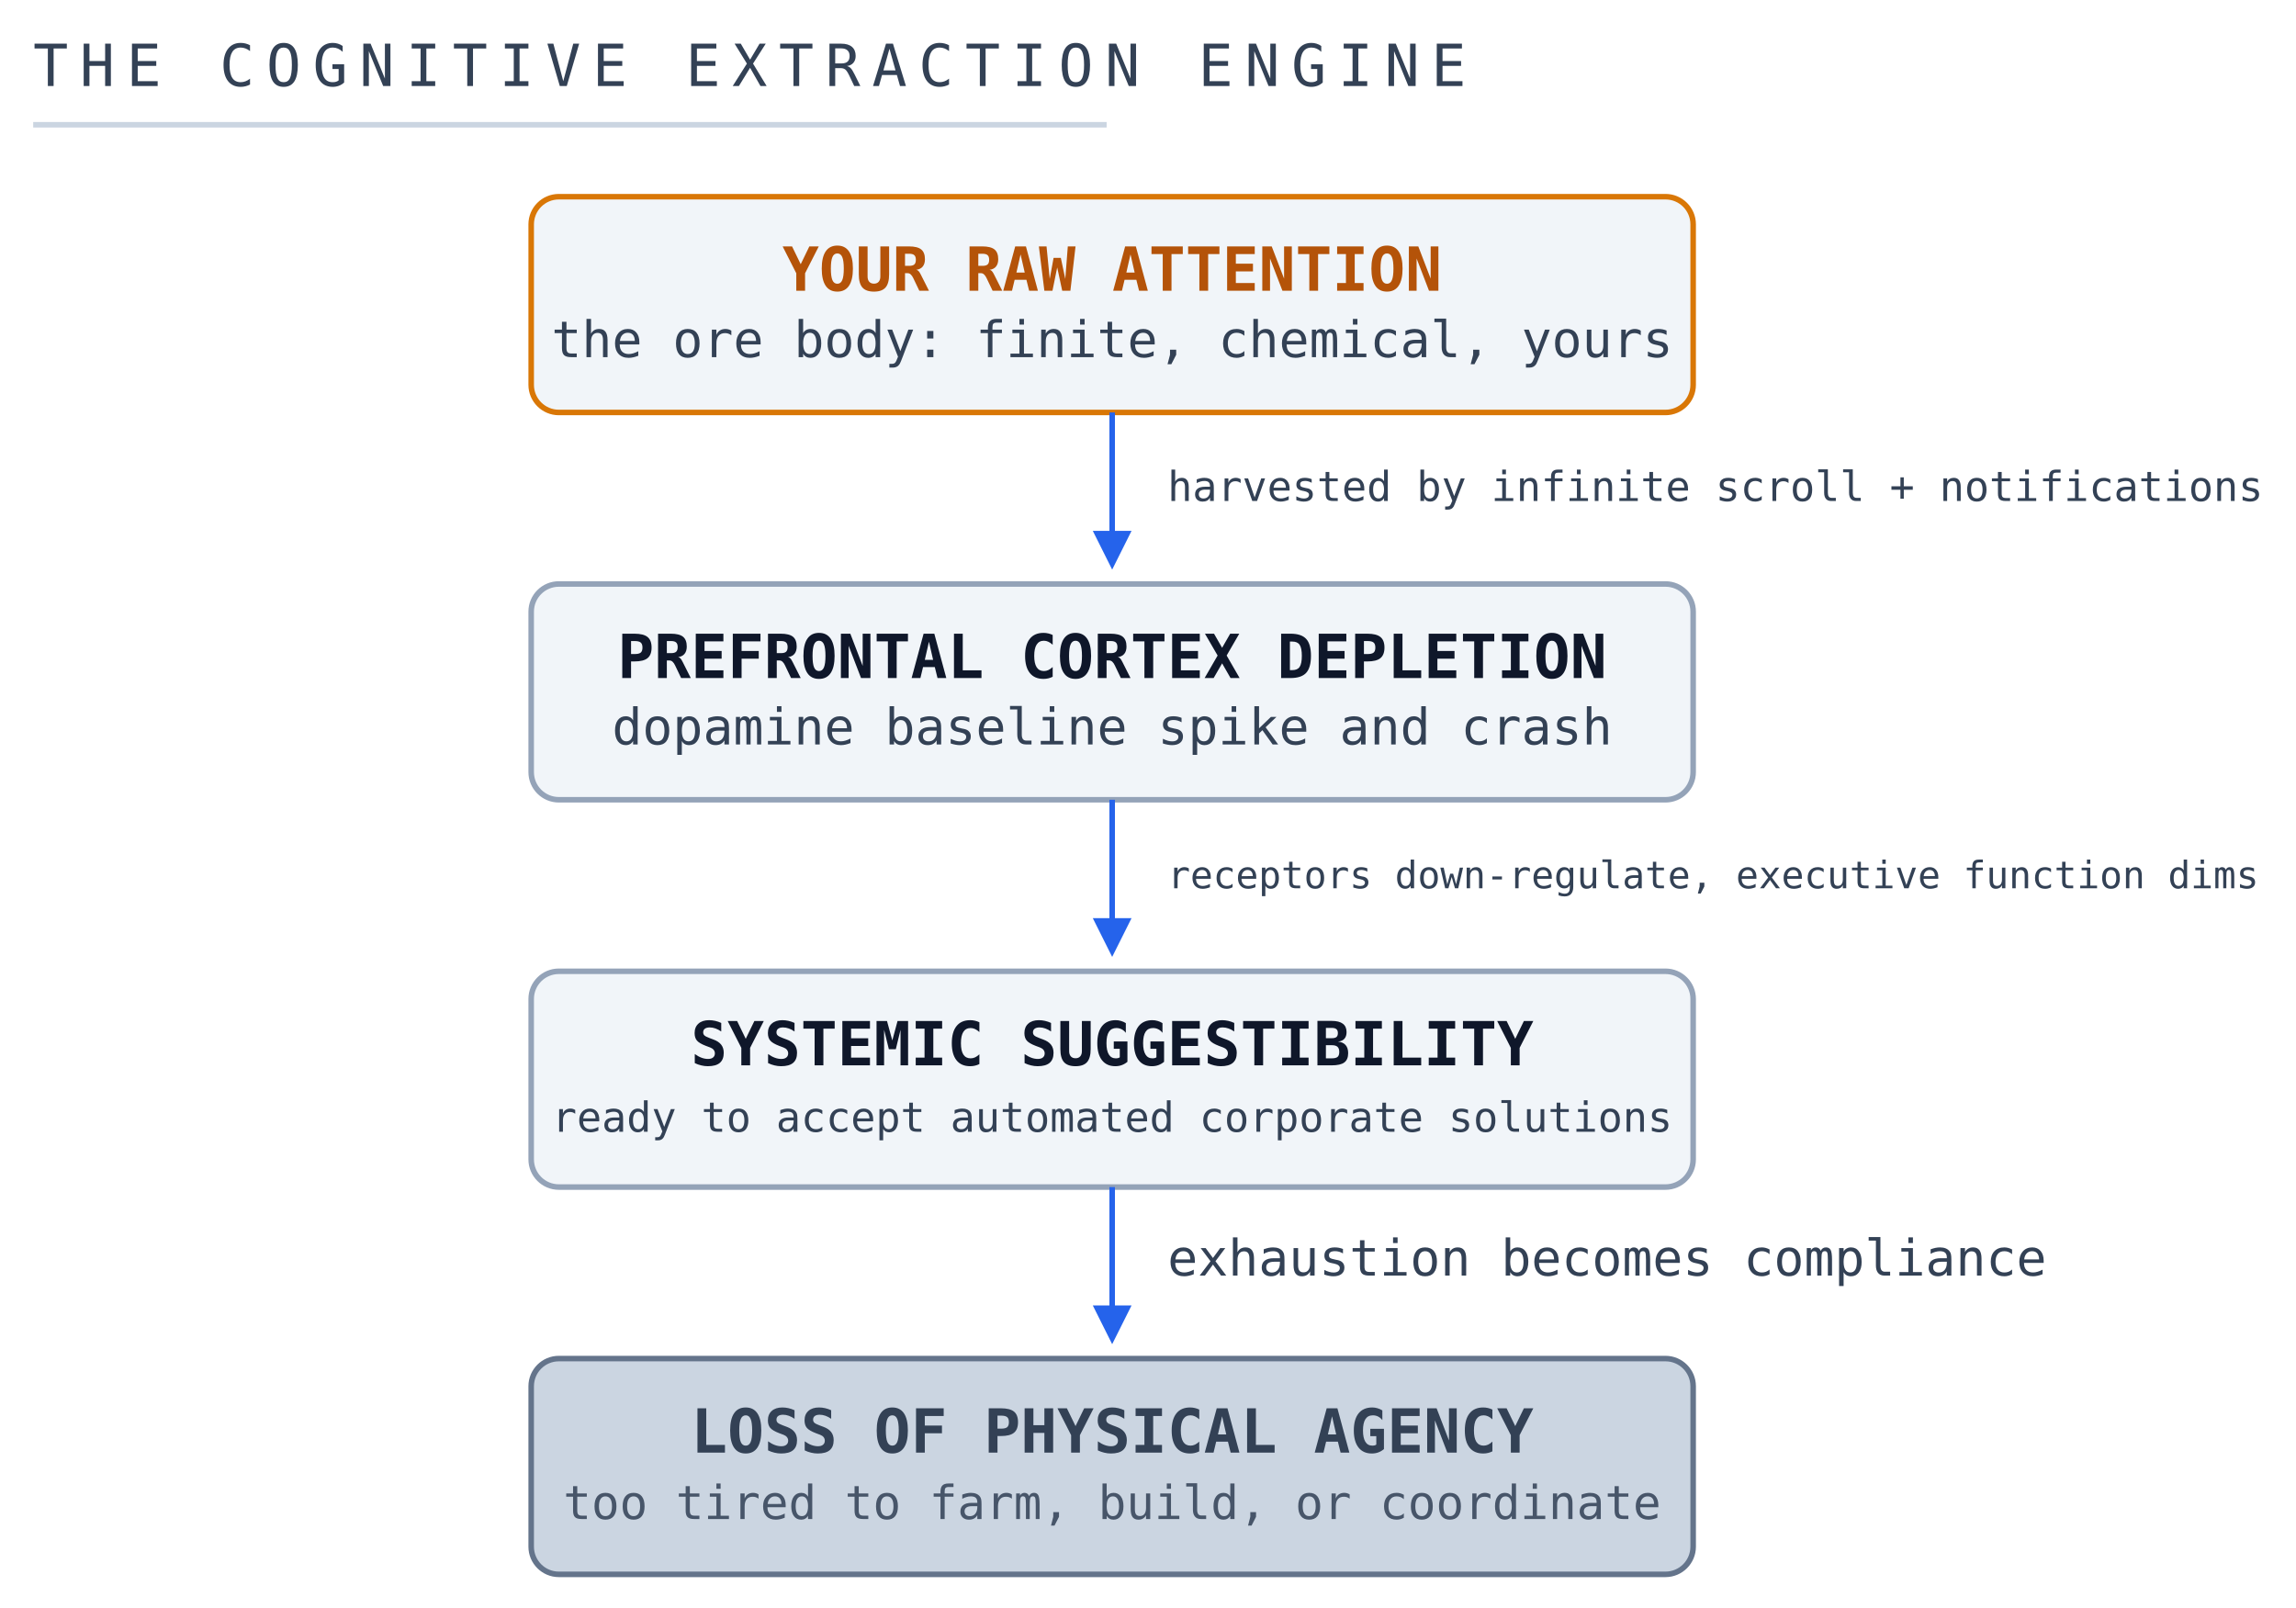
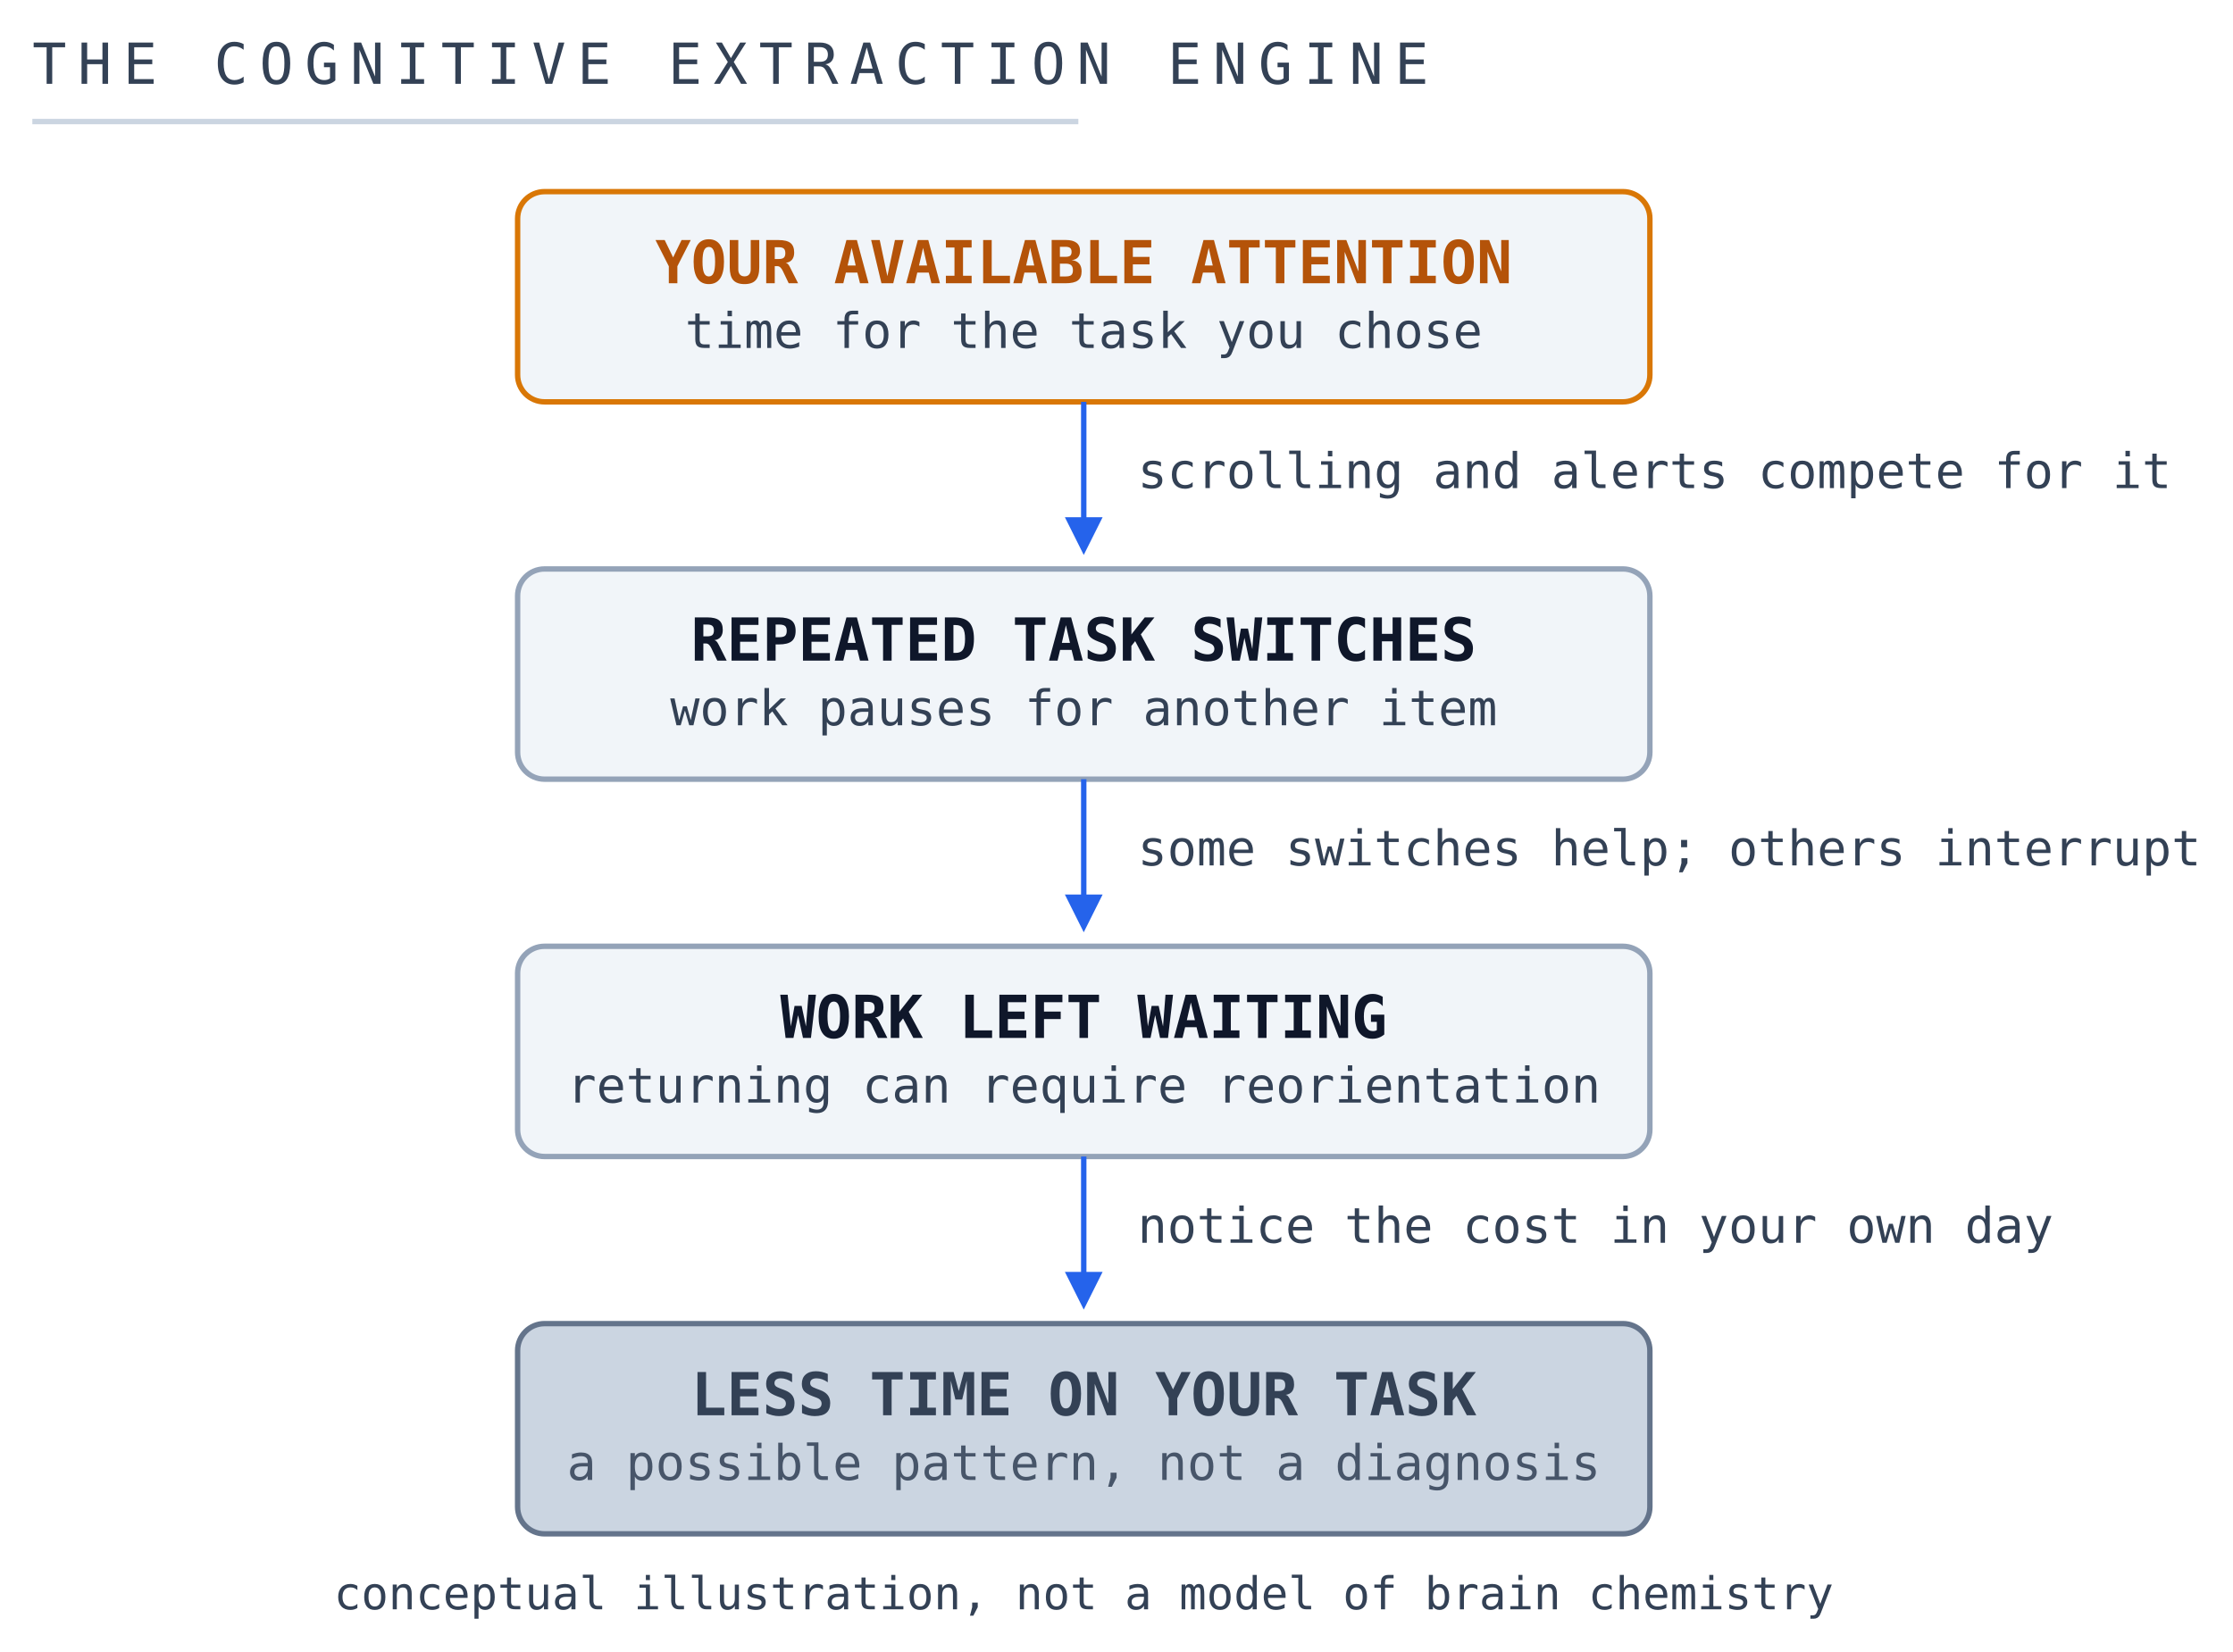
- <svg xmlns="http://www.w3.org/2000/svg" viewBox="28 20.9 829.9 581.1" font-family="'JetBrains Mono','SFMono-Regular',Menlo,Consolas,monospace">
+ <svg xmlns="http://www.w3.org/2000/svg" viewBox="28 20.9 828.3 612.9" font-family="'JetBrains Mono','SFMono-Regular',Menlo,Consolas,monospace">
  <defs>
    <marker id="ab" viewBox="0 0 10 10" refX="8" refY="5" markerWidth="7" markerHeight="7" orient="auto-start-reverse">
      <path d="M0,0L10,5L0,10z" fill="#2563eb" />
    </marker>
  </defs>
  <text x="40" y="52" font-size="21" letter-spacing="4.2" fill="#334155">THE COGNITIVE EXTRACTION ENGINE</text>
  <line x1="40" y1="66" x2="428" y2="66" stroke="#cbd5e1" stroke-width="2" />
  <rect x="220" y="92" width="420" height="78" rx="10" fill="#f1f5f9" stroke="#d97706" stroke-width="2" />
-   <text x="430" y="126" font-size="22" font-weight="600" fill="#b45309" text-anchor="middle">YOUR RAW ATTENTION</text>
-   <text x="430" y="150" font-size="18.2" fill="#334155" text-anchor="middle">the ore body: finite, chemical, yours</text>
+   <text x="430" y="126" font-size="22" font-weight="600" fill="#b45309" text-anchor="middle">YOUR AVAILABLE ATTENTION</text>
+   <text x="430" y="150" font-size="18.2" fill="#334155" text-anchor="middle">time for the task you chose</text>
  <line x1="430" y1="170" x2="430" y2="224" stroke="#2563eb" stroke-width="2" marker-end="url(#ab)" />
-   <text x="450" y="202" font-size="14.95" fill="#334155">harvested by infinite scroll + notifications</text>
+   <text x="450" y="202" font-size="18.2" fill="#334155">scrolling and alerts compete for it</text>
  <rect x="220" y="232" width="420" height="78" rx="10" fill="#f1f5f9" stroke="#94a3b8" stroke-width="2" />
-   <text x="430" y="266" font-size="22" font-weight="600" fill="#0f172a" text-anchor="middle">PREFRONTAL CORTEX DEPLETION</text>
-   <text x="430" y="290" font-size="18.2" fill="#334155" text-anchor="middle">dopamine baseline spike and crash</text>
+   <text x="430" y="266" font-size="22" font-weight="600" fill="#0f172a" text-anchor="middle">REPEATED TASK SWITCHES</text>
+   <text x="430" y="290" font-size="18.2" fill="#334155" text-anchor="middle">work pauses for another item</text>
  <line x1="430" y1="310" x2="430" y2="364" stroke="#2563eb" stroke-width="2" marker-end="url(#ab)" />
-   <text x="450" y="342" font-size="13.65" fill="#334155">receptors down-regulate, executive function dims</text>
+   <text x="450" y="342" font-size="18.2" fill="#334155">some switches help; others interrupt</text>
  <rect x="220" y="372" width="420" height="78" rx="10" fill="#f1f5f9" stroke="#94a3b8" stroke-width="2" />
-   <text x="430" y="406" font-size="22" font-weight="600" fill="#0f172a" text-anchor="middle">SYSTEMIC SUGGESTIBILITY</text>
-   <text x="430" y="430" font-size="14.95" fill="#334155" text-anchor="middle">ready to accept automated corporate solutions</text>
+   <text x="430" y="406" font-size="22" font-weight="600" fill="#0f172a" text-anchor="middle">WORK LEFT WAITING</text>
+   <text x="430" y="430" font-size="18.2" fill="#334155" text-anchor="middle">returning can require reorientation</text>
  <line x1="430" y1="450" x2="430" y2="504" stroke="#2563eb" stroke-width="2" marker-end="url(#ab)" />
-   <text x="450" y="482" font-size="18.2" fill="#334155">exhaustion becomes compliance</text>
+   <text x="450" y="482" font-size="18.2" fill="#334155">notice the cost in your own day</text>
  <rect x="220" y="512" width="420" height="78" rx="10" fill="#cbd5e1" stroke="#64748b" stroke-width="2" />
-   <text x="430" y="546" font-size="22" font-weight="600" fill="#334155" text-anchor="middle">LOSS OF PHYSICAL AGENCY</text>
-   <text x="430" y="570" font-size="16.9" fill="#475569" text-anchor="middle">too tired to farm, build, or coordinate</text>
+   <text x="430" y="546" font-size="22" font-weight="600" fill="#334155" text-anchor="middle">LESS TIME ON YOUR TASK</text>
+   <text x="430" y="570" font-size="18.2" fill="#475569" text-anchor="middle">a possible pattern, not a diagnosis</text>
+   <text x="430" y="618" font-size="16.8" fill="#334155" text-anchor="middle">conceptual illustration, not a model of brain chemistry</text>
</svg>
